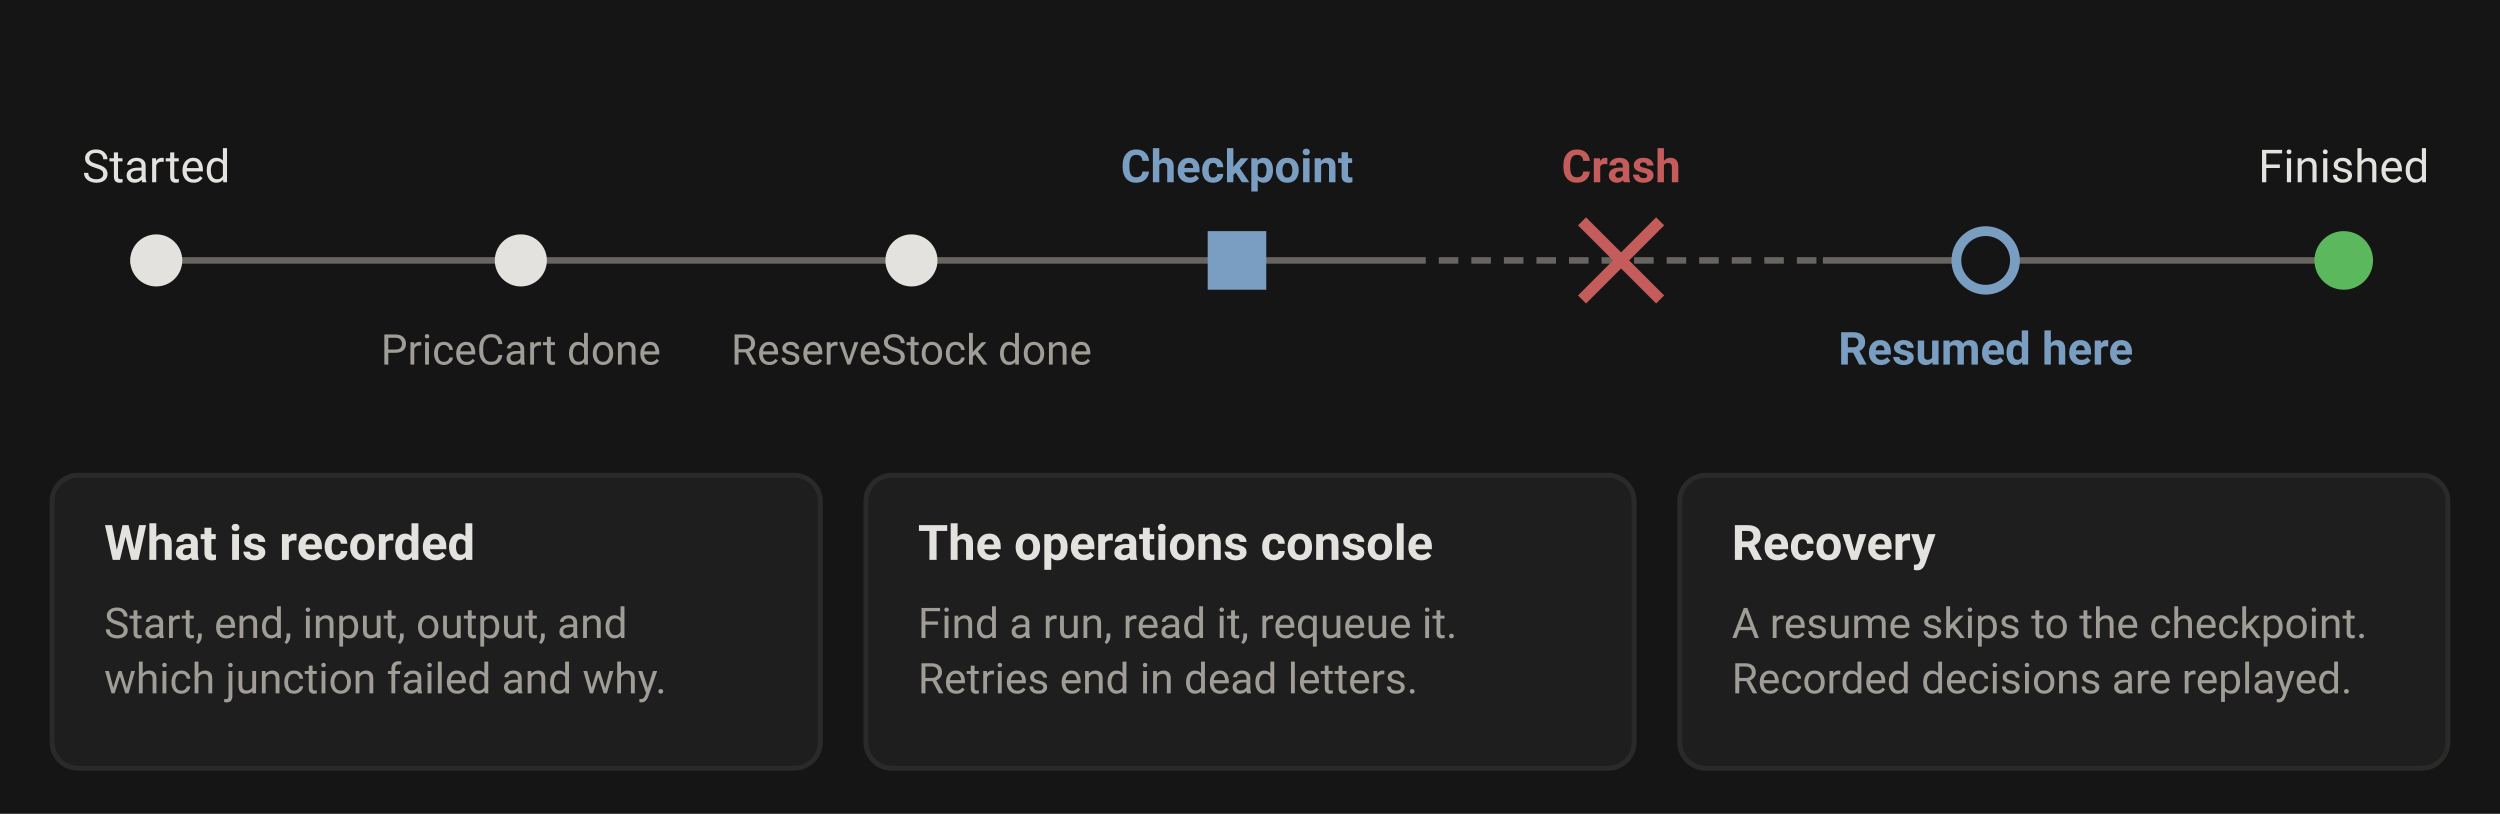
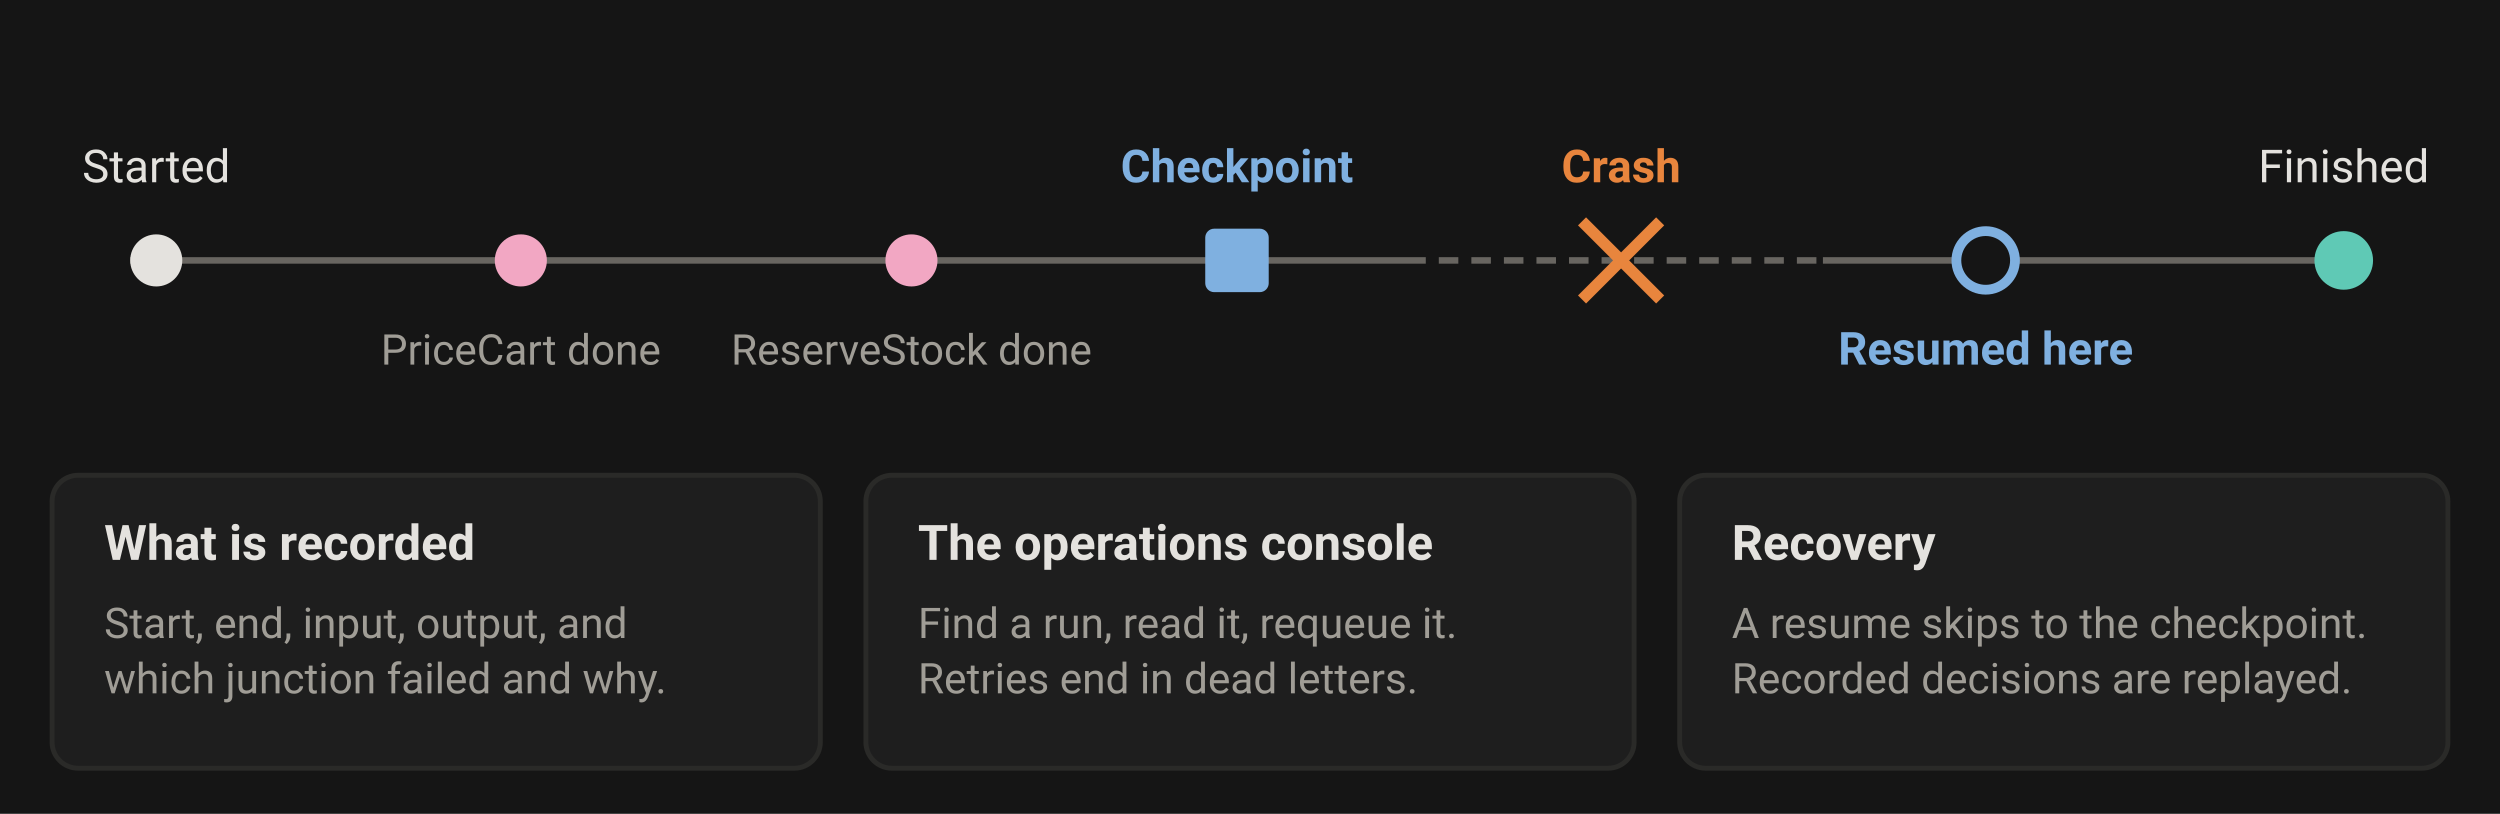
<svg xmlns="http://www.w3.org/2000/svg" viewBox="0 0 768 250" width="768" height="250" role="img" aria-labelledby="title">
-   <style>
-     text { font-family: ui-sans-serif, system-ui, -apple-system, "Segoe UI", Roboto, sans-serif; fill: #e4e2de; font-size: 14px; }
-     .muted { fill: #a09d96; font-size: 13px; }
-     .head { font-size: 15px; font-weight: 600; }
-     .card { fill: #1e1e1e; stroke: #2a2a28; stroke-width: 1.5; }
-   </style>
  <rect width="768" height="250" fill="#151515" />
  <line x1="40" y1="80" x2="728" y2="80" stroke="#686560" stroke-width="2" />
  <line x1="438" y1="80" x2="560" y2="80" stroke="#151515" stroke-width="4" stroke-dasharray="4 6" />
  <circle cx="48" cy="80" r="8" fill="#e4e2de" />
-   <text x="48" y="56" text-anchor="middle">Started</text>
-   <circle cx="160" cy="80" r="8" fill="#e4e2de" />
-   <text x="160" y="112" text-anchor="middle" class="muted">PriceCart done</text>
-   <circle cx="280" cy="80" r="8" fill="#e4e2de" />
-   <text x="280" y="112" text-anchor="middle" class="muted">ReserveStock done</text>
-   <rect x="371" y="71" width="18" height="18" fill="#7a9ec2" />
-   <text x="380" y="56" text-anchor="middle" style="fill:#7a9ec2;font-weight:600">Checkpoint</text>
-   <path d="M486,68 L510,92 M510,68 L486,92" stroke="#c45c5c" stroke-width="3.5" />
-   <text x="498" y="56" text-anchor="middle" style="fill:#c45c5c;font-weight:600">Crash</text>
-   <circle cx="610" cy="80" r="9" fill="#151515" stroke="#7a9ec2" stroke-width="3" />
-   <text x="610" y="112" text-anchor="middle" style="fill:#7a9ec2;font-weight:600">Resumed here</text>
-   <circle cx="720" cy="80" r="9" fill="#5cb85c" />
-   <text x="720" y="56" text-anchor="middle">Finished</text>
-   <rect x="16" y="146" width="236" height="90" rx="8" class="card" />
-   <text x="32" y="172" class="head">What is recorded</text>
-   <text x="32" y="196" class="muted">Start, end, input, output, and</text>
-   <text x="32" y="213" class="muted">which junction failed and why.</text>
-   <rect x="266" y="146" width="236" height="90" rx="8" class="card" />
-   <text x="282" y="172" class="head">The operations console</text>
-   <text x="282" y="196" class="muted">Find a run, read it, requeue it.</text>
-   <text x="282" y="213" class="muted">Retries end in dead letters.</text>
-   <rect x="516" y="146" width="236" height="90" rx="8" class="card" />
-   <text x="532" y="172" class="head">Recovery</text>
-   <text x="532" y="196" class="muted">A resume skips to the checkpoint.</text>
-   <text x="532" y="213" class="muted">Recorded decisions are replayed.</text>
+   <text x="48" y="56" text-anchor="middle" style="font-family:ui-sans-serif, system-ui, -apple-system, 'Segoe UI', Roboto, sans-serif;font-size:14px;font-weight:400;fill:#e4e2de">Started</text>
+   <circle cx="160" cy="80" r="8" fill="#f2a7c3" />
+   <text x="160" y="112" text-anchor="middle" style="font-family:ui-sans-serif, system-ui, -apple-system, 'Segoe UI', Roboto, sans-serif;font-size:13px;font-weight:400;fill:#a09d96">PriceCart done</text>
+   <circle cx="280" cy="80" r="8" fill="#f2a7c3" />
+   <text x="280" y="112" text-anchor="middle" style="font-family:ui-sans-serif, system-ui, -apple-system, 'Segoe UI', Roboto, sans-serif;font-size:13px;font-weight:400;fill:#a09d96">ReserveStock done</text>
+   <rect x="371" y="71" width="18" height="18" rx="2" fill="#7fb0e0" stroke="#7fb0e0" stroke-width="1.5" />
+   <text x="380" y="56" text-anchor="middle" style="font-family:ui-sans-serif, system-ui, -apple-system, 'Segoe UI', Roboto, sans-serif;font-size:14px;font-weight:600;fill:#7fb0e0">Checkpoint</text>
+   <path d="M486,68 L510,92 M510,68 L486,92" stroke="#e8853d" stroke-width="3.5" />
+   <text x="498" y="56" text-anchor="middle" style="font-family:ui-sans-serif, system-ui, -apple-system, 'Segoe UI', Roboto, sans-serif;font-size:14px;font-weight:600;fill:#e8853d">Crash</text>
+   <circle cx="610" cy="80" r="9" fill="#151515" stroke="#7fb0e0" stroke-width="3" />
+   <text x="610" y="112" text-anchor="middle" style="font-family:ui-sans-serif, system-ui, -apple-system, 'Segoe UI', Roboto, sans-serif;font-size:14px;font-weight:600;fill:#7fb0e0">Resumed here</text>
+   <circle cx="720" cy="80" r="9" fill="#5fc9b5" />
+   <text x="720" y="56" text-anchor="middle" style="font-family:ui-sans-serif, system-ui, -apple-system, 'Segoe UI', Roboto, sans-serif;font-size:14px;font-weight:400;fill:#e4e2de">Finished</text>
+   <rect x="16" y="146" width="236" height="90" rx="8" fill="#1e1e1e" stroke="#2a2a28" stroke-width="1.5" />
+   <text x="32" y="172" style="font-family:ui-sans-serif, system-ui, -apple-system, 'Segoe UI', Roboto, sans-serif;font-size:15px;font-weight:600;fill:#e4e2de">What is recorded</text>
+   <text x="32" y="196" style="font-family:ui-sans-serif, system-ui, -apple-system, 'Segoe UI', Roboto, sans-serif;font-size:13px;font-weight:400;fill:#a09d96">Start, end, input, output, and</text>
+   <text x="32" y="213" style="font-family:ui-sans-serif, system-ui, -apple-system, 'Segoe UI', Roboto, sans-serif;font-size:13px;font-weight:400;fill:#a09d96">which junction failed and why.</text>
+   <rect x="266" y="146" width="236" height="90" rx="8" fill="#1e1e1e" stroke="#2a2a28" stroke-width="1.5" />
+   <text x="282" y="172" style="font-family:ui-sans-serif, system-ui, -apple-system, 'Segoe UI', Roboto, sans-serif;font-size:15px;font-weight:600;fill:#e4e2de">The operations console</text>
+   <text x="282" y="196" style="font-family:ui-sans-serif, system-ui, -apple-system, 'Segoe UI', Roboto, sans-serif;font-size:13px;font-weight:400;fill:#a09d96">Find a run, read it, requeue it.</text>
+   <text x="282" y="213" style="font-family:ui-sans-serif, system-ui, -apple-system, 'Segoe UI', Roboto, sans-serif;font-size:13px;font-weight:400;fill:#a09d96">Retries end in dead letters.</text>
+   <rect x="516" y="146" width="236" height="90" rx="8" fill="#1e1e1e" stroke="#2a2a28" stroke-width="1.5" />
+   <text x="532" y="172" style="font-family:ui-sans-serif, system-ui, -apple-system, 'Segoe UI', Roboto, sans-serif;font-size:15px;font-weight:600;fill:#e4e2de">Recovery</text>
+   <text x="532" y="196" style="font-family:ui-sans-serif, system-ui, -apple-system, 'Segoe UI', Roboto, sans-serif;font-size:13px;font-weight:400;fill:#a09d96">A resume skips to the checkpoint.</text>
+   <text x="532" y="213" style="font-family:ui-sans-serif, system-ui, -apple-system, 'Segoe UI', Roboto, sans-serif;font-size:13px;font-weight:400;fill:#a09d96">Recorded decisions are replayed.</text>
</svg>
